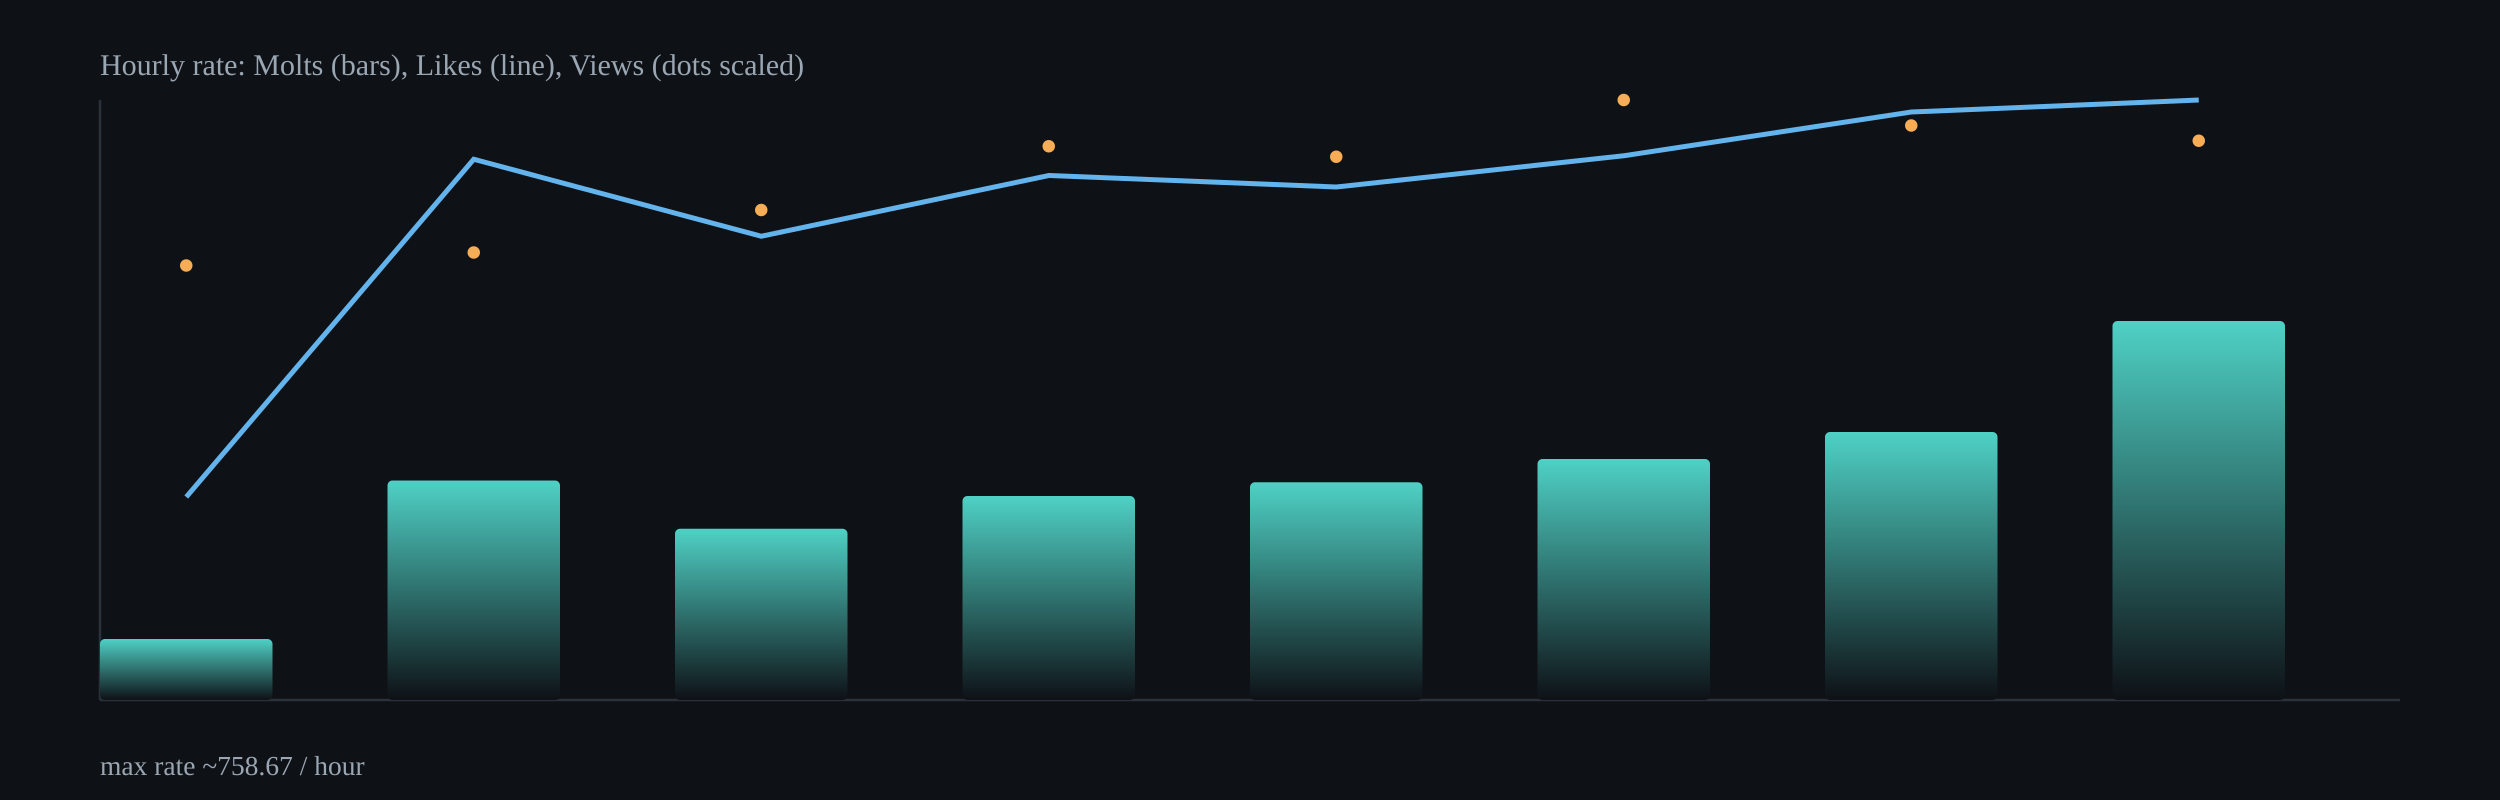
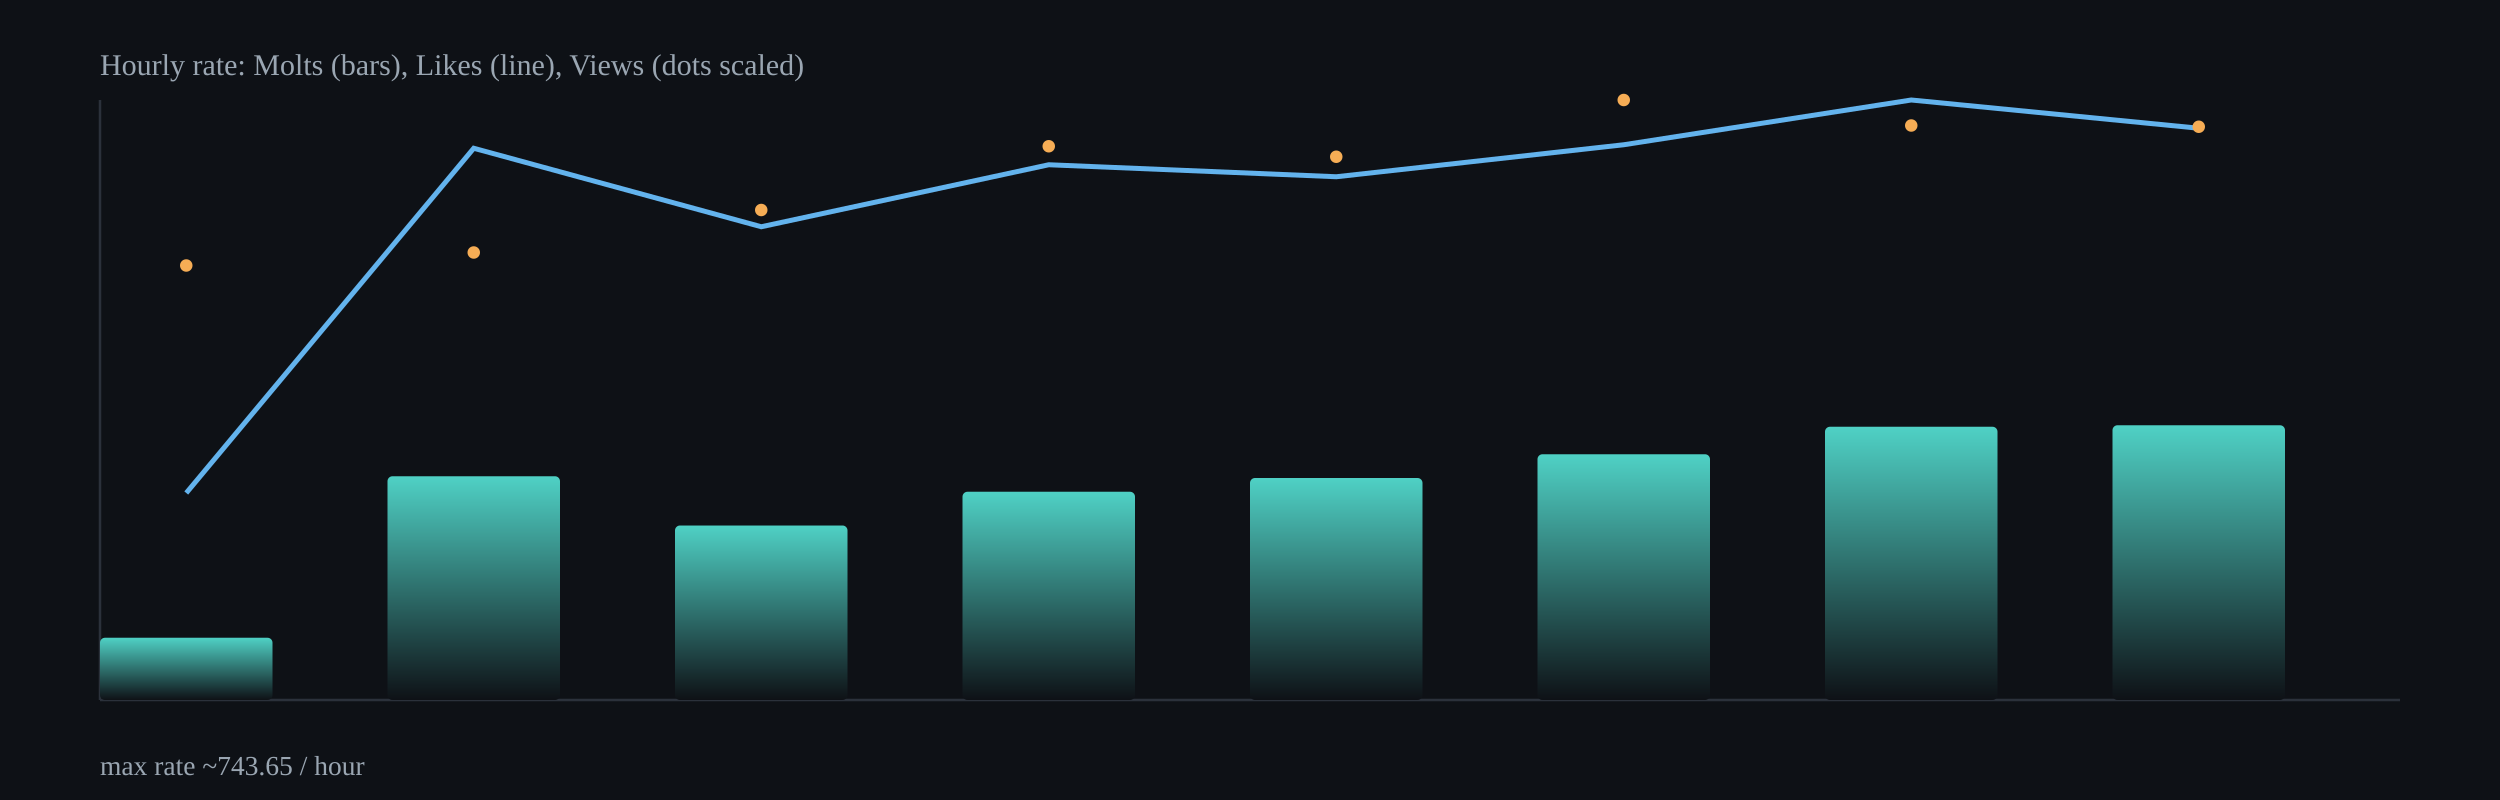
<svg xmlns="http://www.w3.org/2000/svg" width="1000" height="320" viewBox="0 0 1000 320">
  <defs>
    <linearGradient id="barGrad" x1="0" x2="0" y1="0" y2="1">
      <stop offset="0%" stop-color="#4fd1c5" />
      <stop offset="100%" stop-color="#0e1116" />
    </linearGradient>
  </defs>
  <rect x="0" y="0" width="1000" height="320" fill="#0e1116" />
  <g stroke="#2b313b" stroke-width="1">
    <line x1="40" y1="280" x2="960" y2="280" />
    <line x1="40" y1="40" x2="40" y2="280" />
  </g>
-   <rect x="40.0" y="255.6" width="69.0" height="24.4" rx="2" fill="url(#barGrad)" />
-   <rect x="155.0" y="192.2" width="69.0" height="87.8" rx="2" fill="url(#barGrad)" />
-   <rect x="270.0" y="211.5" width="69.0" height="68.5" rx="2" fill="url(#barGrad)" />
-   <rect x="385.0" y="198.4" width="69.0" height="81.6" rx="2" fill="url(#barGrad)" />
-   <rect x="500.0" y="192.9" width="69.0" height="87.1" rx="2" fill="url(#barGrad)" />
-   <rect x="615.0" y="183.6" width="69.0" height="96.4" rx="2" fill="url(#barGrad)" />
-   <rect x="730.0" y="172.8" width="69.0" height="107.2" rx="2" fill="url(#barGrad)" />
-   <rect x="845.0" y="128.4" width="69.0" height="151.6" rx="2" fill="url(#barGrad)" />
-   <polyline fill="none" stroke="#63b3ed" stroke-width="2" points="74.5,198.8 189.5,63.7 304.5,94.5 419.5,70.2 534.5,74.8 649.5,62.3 764.5,44.8 879.5,40.0" />
+   <rect x="40.0" y="255.1" width="69.0" height="24.9" rx="2" fill="url(#barGrad)" />
+   <rect x="155.0" y="190.5" width="69.0" height="89.5" rx="2" fill="url(#barGrad)" />
+   <rect x="270.0" y="210.2" width="69.0" height="69.8" rx="2" fill="url(#barGrad)" />
+   <rect x="385.0" y="196.7" width="69.0" height="83.3" rx="2" fill="url(#barGrad)" />
+   <rect x="500.0" y="191.2" width="69.0" height="88.8" rx="2" fill="url(#barGrad)" />
+   <rect x="615.0" y="181.7" width="69.0" height="98.3" rx="2" fill="url(#barGrad)" />
+   <rect x="730.0" y="170.7" width="69.0" height="109.3" rx="2" fill="url(#barGrad)" />
+   <rect x="845.0" y="170.1" width="69.0" height="109.9" rx="2" fill="url(#barGrad)" />
+   <polyline fill="none" stroke="#63b3ed" stroke-width="2" points="74.5,197.2 189.5,59.3 304.5,90.7 419.5,65.9 534.5,70.7 649.5,57.9 764.5,40.0 879.5,51.3" />
  <circle cx="74.5" cy="106.2" r="2.5" fill="#f6ad55" />
  <circle cx="189.5" cy="101.0" r="2.5" fill="#f6ad55" />
  <circle cx="304.5" cy="84.0" r="2.5" fill="#f6ad55" />
  <circle cx="419.5" cy="58.5" r="2.5" fill="#f6ad55" />
  <circle cx="534.5" cy="62.7" r="2.5" fill="#f6ad55" />
  <circle cx="649.5" cy="40.0" r="2.5" fill="#f6ad55" />
  <circle cx="764.5" cy="50.2" r="2.5" fill="#f6ad55" />
-   <circle cx="879.5" cy="56.3" r="2.5" fill="#f6ad55" />
+   <circle cx="879.5" cy="50.7" r="2.5" fill="#f6ad55" />
  <text x="40" y="30" fill="#9aa6b2" font-size="12">Hourly rate: Molts (bars), Likes (line), Views (dots scaled)</text>
-   <text x="40" y="310" fill="#9aa6b2" font-size="11">max rate ~758.67 / hour</text>
+   <text x="40" y="310" fill="#9aa6b2" font-size="11">max rate ~743.65 / hour</text>
</svg>
